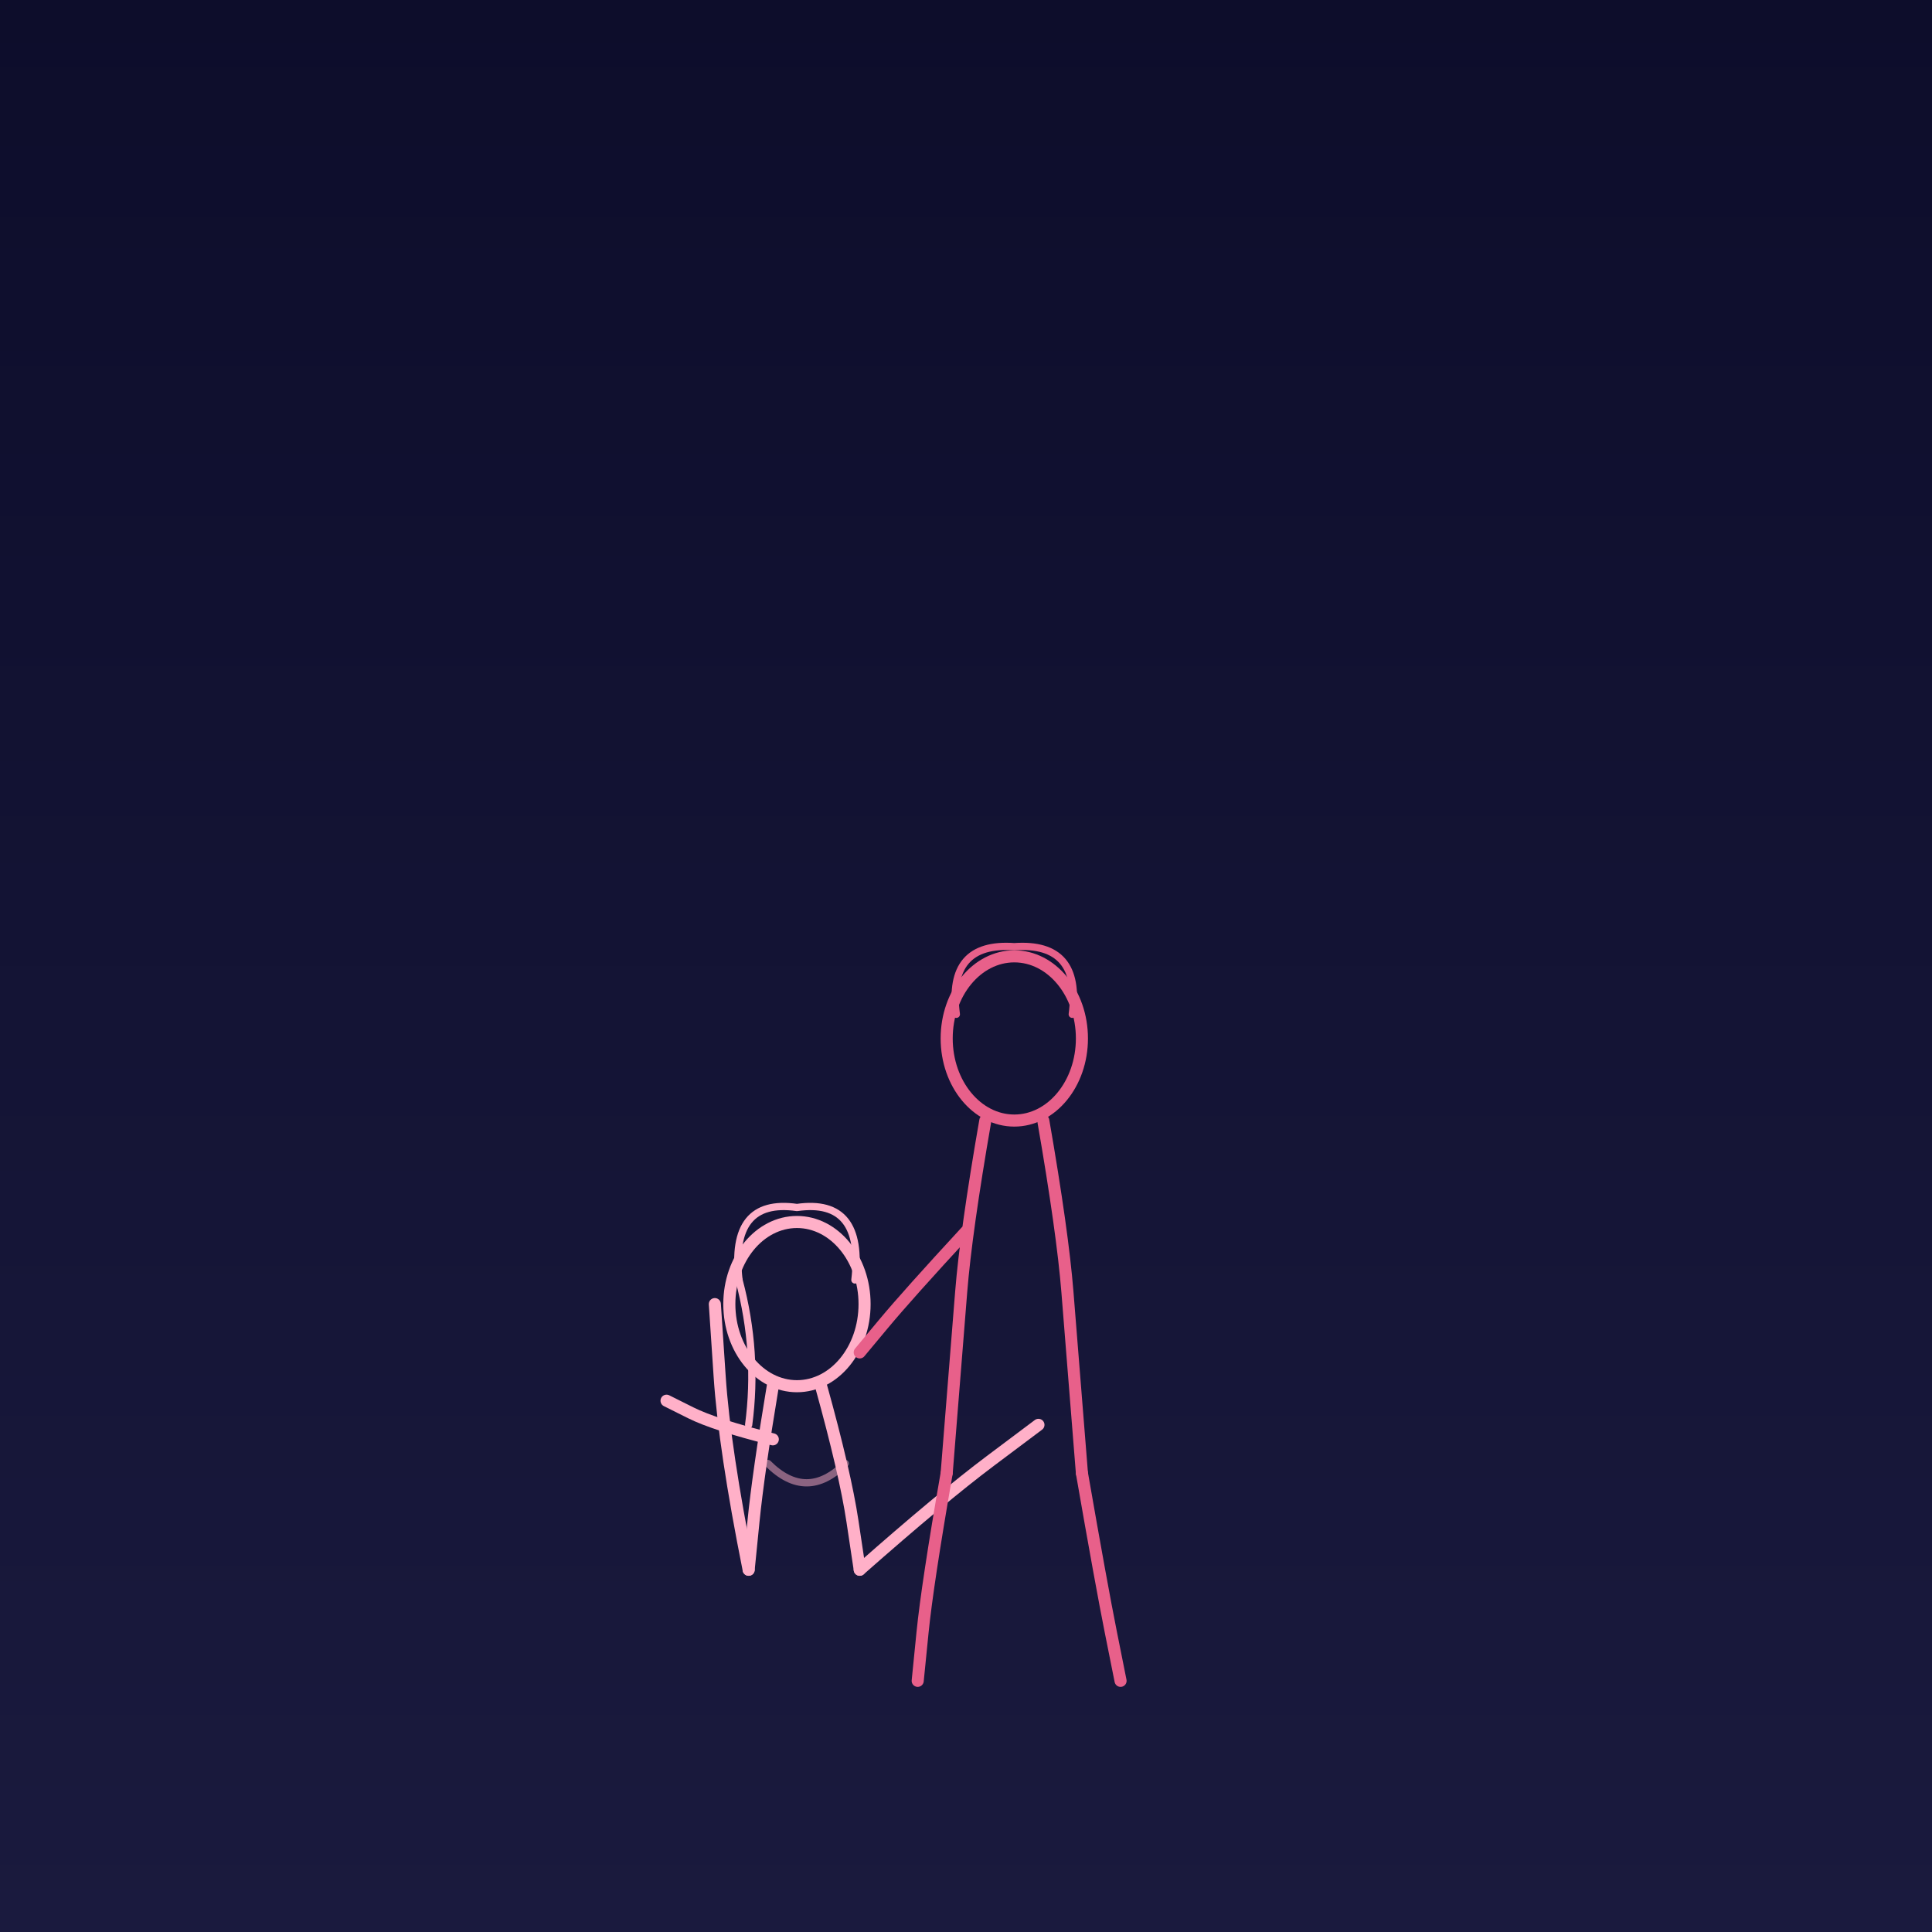
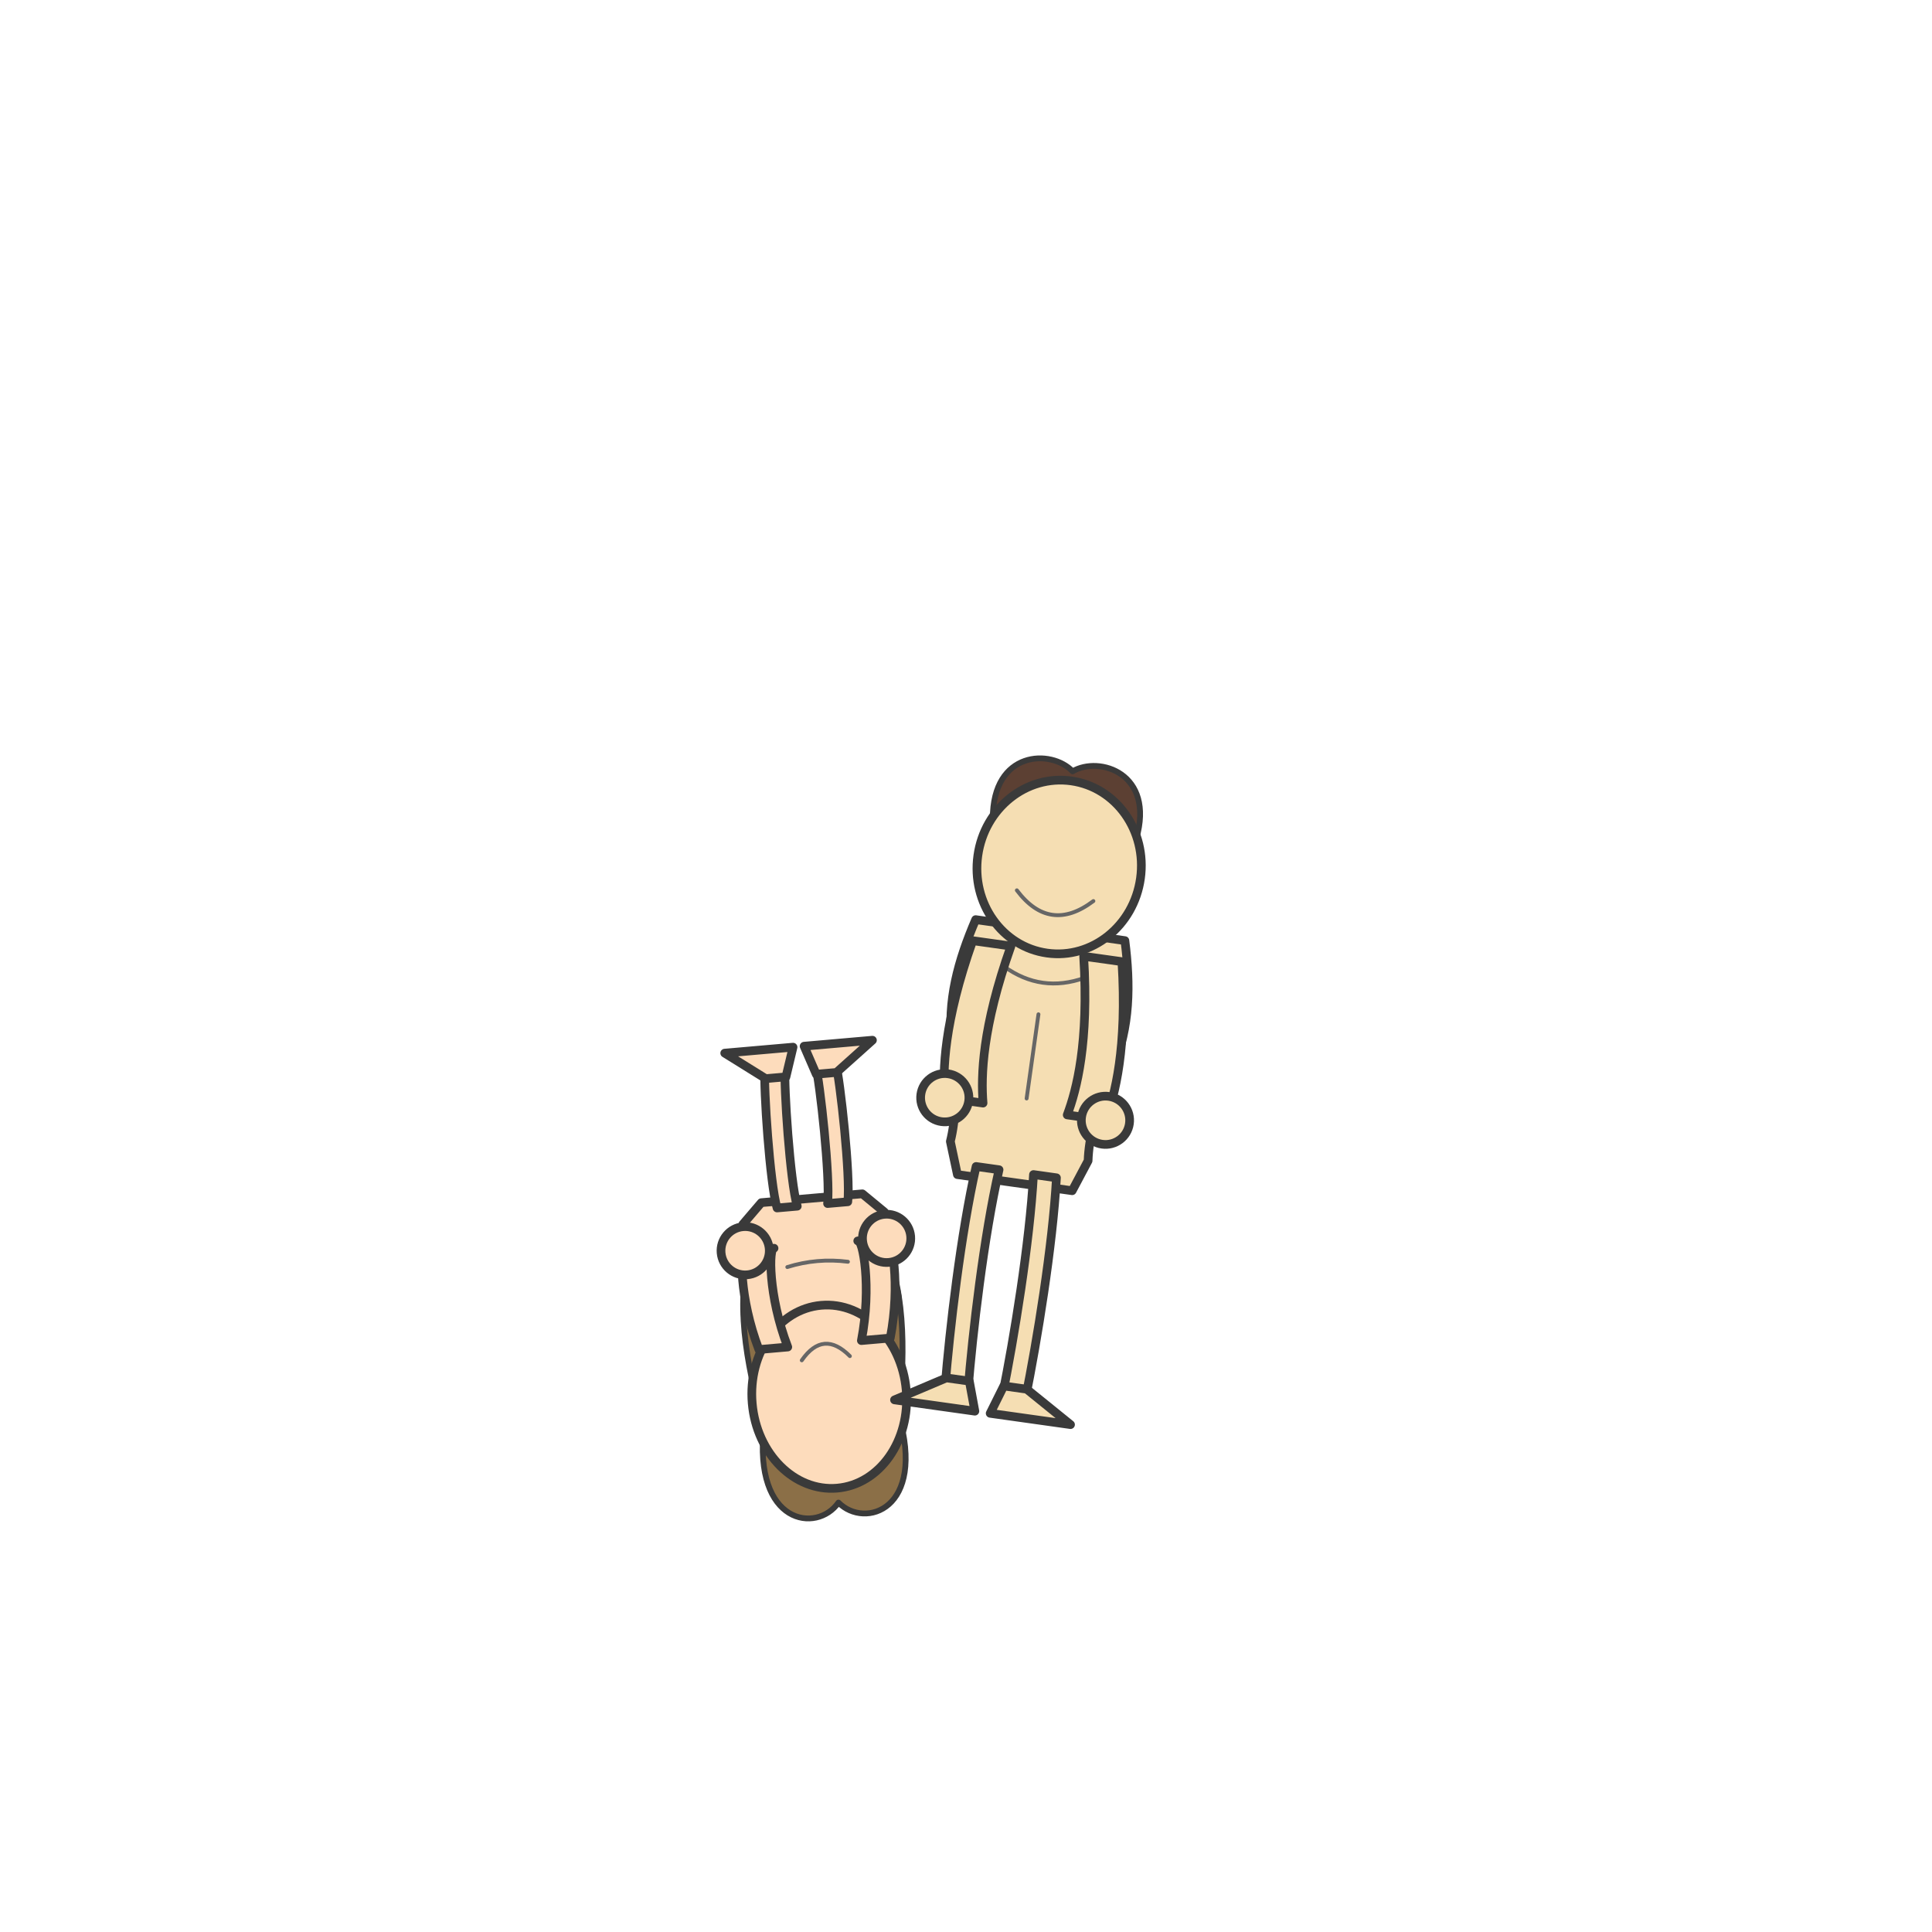
<svg xmlns="http://www.w3.org/2000/svg" viewBox="0 0 400 400" width="400" height="400">
-   <defs>
-     <linearGradient id="bg" x1="0" y1="0" x2="0" y2="1">
-       <stop offset="0%" stop-color="#0d0d2b" />
-       <stop offset="100%" stop-color="#1a1a3e" />
-     </linearGradient>
-   </defs>
-   <rect width="400" height="400" fill="url(#bg)" />
-   <ellipse cx="165" cy="270" rx="14" ry="17" fill="none" stroke="#FFB0C8" stroke-width="2.5" stroke-linecap="round" />
-   <path d="M153,265 Q151,248 165,250 Q179,248 177,265" fill="none" stroke="#FFB0C8" stroke-width="1.5" stroke-linecap="round" stroke-linejoin="round" opacity="1" />
-   <path d="M153,265 Q157,280 155,295" fill="none" stroke="#FFB0C8" stroke-width="1.5" stroke-linecap="round" stroke-linejoin="round" opacity="1" />
-   <path d="M170,287 Q175,305 176.5,315.0 L178,325" fill="none" stroke="#FFB0C8" stroke-width="2.5" stroke-linecap="round" stroke-linejoin="round" opacity="1" />
-   <path d="M160,287 Q157,305 156.0,315.0 L155,325" fill="none" stroke="#FFB0C8" stroke-width="2.5" stroke-linecap="round" stroke-linejoin="round" opacity="1" />
-   <path d="M159,303 Q167,311 175,303" fill="none" stroke="#FFB0C8" stroke-width="1.5" stroke-linecap="round" stroke-linejoin="round" opacity="0.5" />
-   <path d="M178,325 Q195,310 205.0,302.5 L215,295" fill="none" stroke="#FFB0C8" stroke-width="2.5" stroke-linecap="round" stroke-linejoin="round" opacity="1" />
-   <path d="M155,325 Q150,300 149.0,285.0 L148,270" fill="none" stroke="#FFB0C8" stroke-width="2.5" stroke-linecap="round" stroke-linejoin="round" opacity="1" />
-   <path d="M160,298 Q148,295 143.0,292.5 L138,290" fill="none" stroke="#FFB0C8" stroke-width="2.5" stroke-linecap="round" stroke-linejoin="round" opacity="1" />
-   <ellipse cx="210" cy="215" rx="14" ry="17" fill="none" stroke="#E8608A" stroke-width="2.5" stroke-linecap="round" />
-   <path d="M198,210 Q196,195 210,196 Q224,195 222,210" fill="none" stroke="#E8608A" stroke-width="1.5" stroke-linecap="round" stroke-linejoin="round" opacity="1" />
-   <path d="M204,232 Q200,255 199.0,267.5 Q198,280 197.0,292.5 L196,305" fill="none" stroke="#E8608A" stroke-width="2.5" stroke-linecap="round" stroke-linejoin="round" opacity="1" />
-   <path d="M216,232 Q220,255 221.0,267.5 Q222,280 223.0,292.5 L224,305" fill="none" stroke="#E8608A" stroke-width="2.5" stroke-linecap="round" stroke-linejoin="round" opacity="1" />
-   <path d="M196,305 Q192,328 191.0,338.0 L190,348" fill="none" stroke="#E8608A" stroke-width="2.5" stroke-linecap="round" stroke-linejoin="round" opacity="1" />
-   <path d="M224,305 Q228,328 230.0,338.0 L232,348" fill="none" stroke="#E8608A" stroke-width="2.5" stroke-linecap="round" stroke-linejoin="round" opacity="1" />
-   <path d="M200,255 Q188,268 183.0,274.0 L178,280" fill="none" stroke="#E8608A" stroke-width="2.5" stroke-linecap="round" stroke-linejoin="round" opacity="1" />
+   <rect width="400" height="400" fill="#FFFFFF" />
+   <g transform="rotate(175,170,270)">
+     <path d="M156.35,259.0 C154.25,264.5 153.2,270 155.3,275.5 C159.5,279.625 158.45,283.75 155.3,287.875 L159.5,292.0 L180.5,292.0 L184.7,287.875 C181.55,283.75 180.5,279.625 184.7,275.5 C186.8,270 185.75,264.5 183.65,259.0 Z" fill="#FDDCBC" stroke="#3a3a3a" stroke-width="1.8" stroke-linecap="round" stroke-linejoin="round" />
+     <path d="M164.75,265.875 Q170,268.625 175.25,265.875" fill="none" stroke="#666666" stroke-width="0.8" stroke-linecap="round" />
+     <path d="M163.7,278.25 Q170,279.625 176.3,278.25" fill="none" stroke="#666666" stroke-width="0.8" stroke-linecap="round" />
+     <path d="M166.85,259.0 L167.48,254.875 L172.52,254.875 L173.15,259.0 Z" fill="#FDDCBC" stroke="#3a3a3a" stroke-width="1.8" stroke-linecap="round" stroke-linejoin="round" />
+     <path d="M156,245.75 C152,225.75 165,222.75 170,228.75 C175,222.75 188,225.75 184,245.75 C186,255.75 188,270.75 184,280.75 L180,275.75 C178,265.75 180,255.75 182,248.75 L158,248.75 C160,255.75 162,265.75 160,275.75 L156,280.75 C152,270.75 154,255.75 156,245.75 Z" fill="#8B6F47" stroke="#3a3a3a" stroke-width="1.2" stroke-linecap="round" stroke-linejoin="round" />
+     <ellipse cx="170" cy="250.75" rx="16" ry="19" fill="#FDDCBC" stroke="#3a3a3a" stroke-width="1.8" />
+     <path d="M165,258.75 Q170,264.75 175,258.75" fill="none" stroke="#666666" stroke-width="0.8" stroke-linecap="round" />
+     <path d="M162.65,290.625 C161.6,295.75 162.02,315.75 162.65,319.5 L166.85,319.5 C166.22,315.75 165.8,295.75 166.85,290.625 Z" fill="#FDDCBC" stroke="#3a3a3a" stroke-width="1.8" stroke-linecap="round" stroke-linejoin="round" />
+     <path d="M173.15,290.625 C174.2,295.75 173.78,315.75 173.15,319.5 L177.35,319.5 C177.98,315.75 178.4,295.75 177.35,290.625 Z" fill="#FDDCBC" stroke="#3a3a3a" stroke-width="1.8" stroke-linecap="round" stroke-linejoin="round" />
+     <path d="M162.65,317.5 L154.65,323.5 L168.85,323.5 L166.85,317.5 Z" fill="#FDDCBC" stroke="#3a3a3a" stroke-width="1.8" stroke-linecap="round" stroke-linejoin="round" />
+     <path d="M173.15,317.5 L171.15,323.5 L185.35,323.5 L177.35,317.5 Z" fill="#FDDCBC" stroke="#3a3a3a" stroke-width="1.8" stroke-linecap="round" stroke-linejoin="round" />
+     <path d="M156.35,261.75 C153.2,272.75 154.25,282.75 155.3,282.375 L161.3,282.375 C160.25,282.75 159.2,272.75 162.35,261.75 Z" fill="#FDDCBC" stroke="#3a3a3a" stroke-width="1.8" stroke-linecap="round" stroke-linejoin="round" />
+     <path d="M177.65,261.75 C180.8,272.75 179.75,282.75 178.7,282.375 L184.7,282.375 C185.75,282.75 186.8,272.75 183.65,261.75 Z" fill="#FDDCBC" stroke="#3a3a3a" stroke-width="1.8" stroke-linecap="round" stroke-linejoin="round" />
+     <ellipse cx="155.3" cy="282.375" rx="5" ry="5" fill="#FDDCBC" stroke="#3a3a3a" stroke-width="1.8" />
+     <ellipse cx="184.7" cy="282.375" rx="5" ry="5" fill="#FDDCBC" stroke="#3a3a3a" stroke-width="1.8" />
+   </g>
+   <g transform="rotate(8,215,210)">
+     <path d="M199.4,192.4 C197.0,201.2 195.8,210 198.2,218.8 C200.6,227.6 201.08,234.2 200.6,238.6 L203.0,245.2 L227.0,245.2 L229.4,238.6 C228.92,234.2 229.4,227.6 231.8,218.8 C234.2,210 233.0,201.2 230.6,192.4 Z" fill="#F5DEB3" stroke="#3a3a3a" stroke-width="1.8" stroke-linecap="round" stroke-linejoin="round" />
+     <path d="M206.6,201.2 Q215,205.6 223.4,201.2" fill="none" stroke="#666666" stroke-width="0.8" stroke-linecap="round" />
+     <path d="M215,210 L215,227.6" fill="none" stroke="#666666" stroke-width="0.8" stroke-linecap="round" />
+     <path d="M211.4,192.4 L212.12,185.8 L217.88,185.8 L218.6,192.4 Z" fill="#F5DEB3" stroke="#3a3a3a" stroke-width="1.8" stroke-linecap="round" stroke-linejoin="round" />
+     <path d="M200,171.2 C198,157.2 210,155.2 215,159.2 C220,155.2 232,157.2 230,171.2 C228,167.2 220,163.2 215,165.2 C210,163.2 202,167.2 200,171.2 Z" fill="#5C4033" stroke="#3a3a3a" stroke-width="1.2" stroke-linecap="round" stroke-linejoin="round" />
+     <ellipse cx="215" cy="179.2" rx="17" ry="18" fill="#F5DEB3" stroke="#3a3a3a" stroke-width="1.8" />
+     <path d="M207,185.2 Q215,193.2 223,185.2" fill="none" stroke="#666666" stroke-width="0.8" stroke-linecap="round" />
+     <path d="M206.6,243.0 C205.4,257.2 205.88,277.2 206.6,289.2 L211.4,289.2 C210.68,277.2 210.2,257.2 211.4,243.0 Z" fill="#F5DEB3" stroke="#3a3a3a" stroke-width="1.8" stroke-linecap="round" stroke-linejoin="round" />
+     <path d="M218.6,243.0 C219.8,257.2 219.32,277.2 218.6,289.2 L223.4,289.2 C224.12,277.2 224.6,257.2 223.4,243.0 Z" fill="#F5DEB3" stroke="#3a3a3a" stroke-width="1.8" stroke-linecap="round" stroke-linejoin="round" />
+     <path d="M206.6,287.2 L196.6,293.2 L213.4,293.2 L211.4,287.2 Z" fill="#F5DEB3" stroke="#3a3a3a" stroke-width="1.8" stroke-linecap="round" stroke-linejoin="round" />
+     <path d="M218.6,287.2 L216.6,293.2 L233.4,293.2 L223.4,287.2 Z" fill="#F5DEB3" stroke="#3a3a3a" stroke-width="1.8" stroke-linecap="round" stroke-linejoin="round" />
+     <path d="M199.4,196.8 C195.8,214.4 197.0,224.4 198.2,229.8 L206.2,229.8 C205.0,224.4 203.8,214.4 207.4,196.8 Z" fill="#F5DEB3" stroke="#3a3a3a" stroke-width="1.8" stroke-linecap="round" stroke-linejoin="round" />
+     <path d="M222.6,196.8 C226.2,214.4 225.0,224.4 223.8,229.8 L231.8,229.8 C233.0,224.4 234.2,214.4 230.6,196.8 Z" fill="#F5DEB3" stroke="#3a3a3a" stroke-width="1.8" stroke-linecap="round" stroke-linejoin="round" />
+     <ellipse cx="198.2" cy="229.8" rx="5" ry="5" fill="#F5DEB3" stroke="#3a3a3a" stroke-width="1.8" />
+     <ellipse cx="231.8" cy="229.8" rx="5" ry="5" fill="#F5DEB3" stroke="#3a3a3a" stroke-width="1.8" />
+   </g>
</svg>
